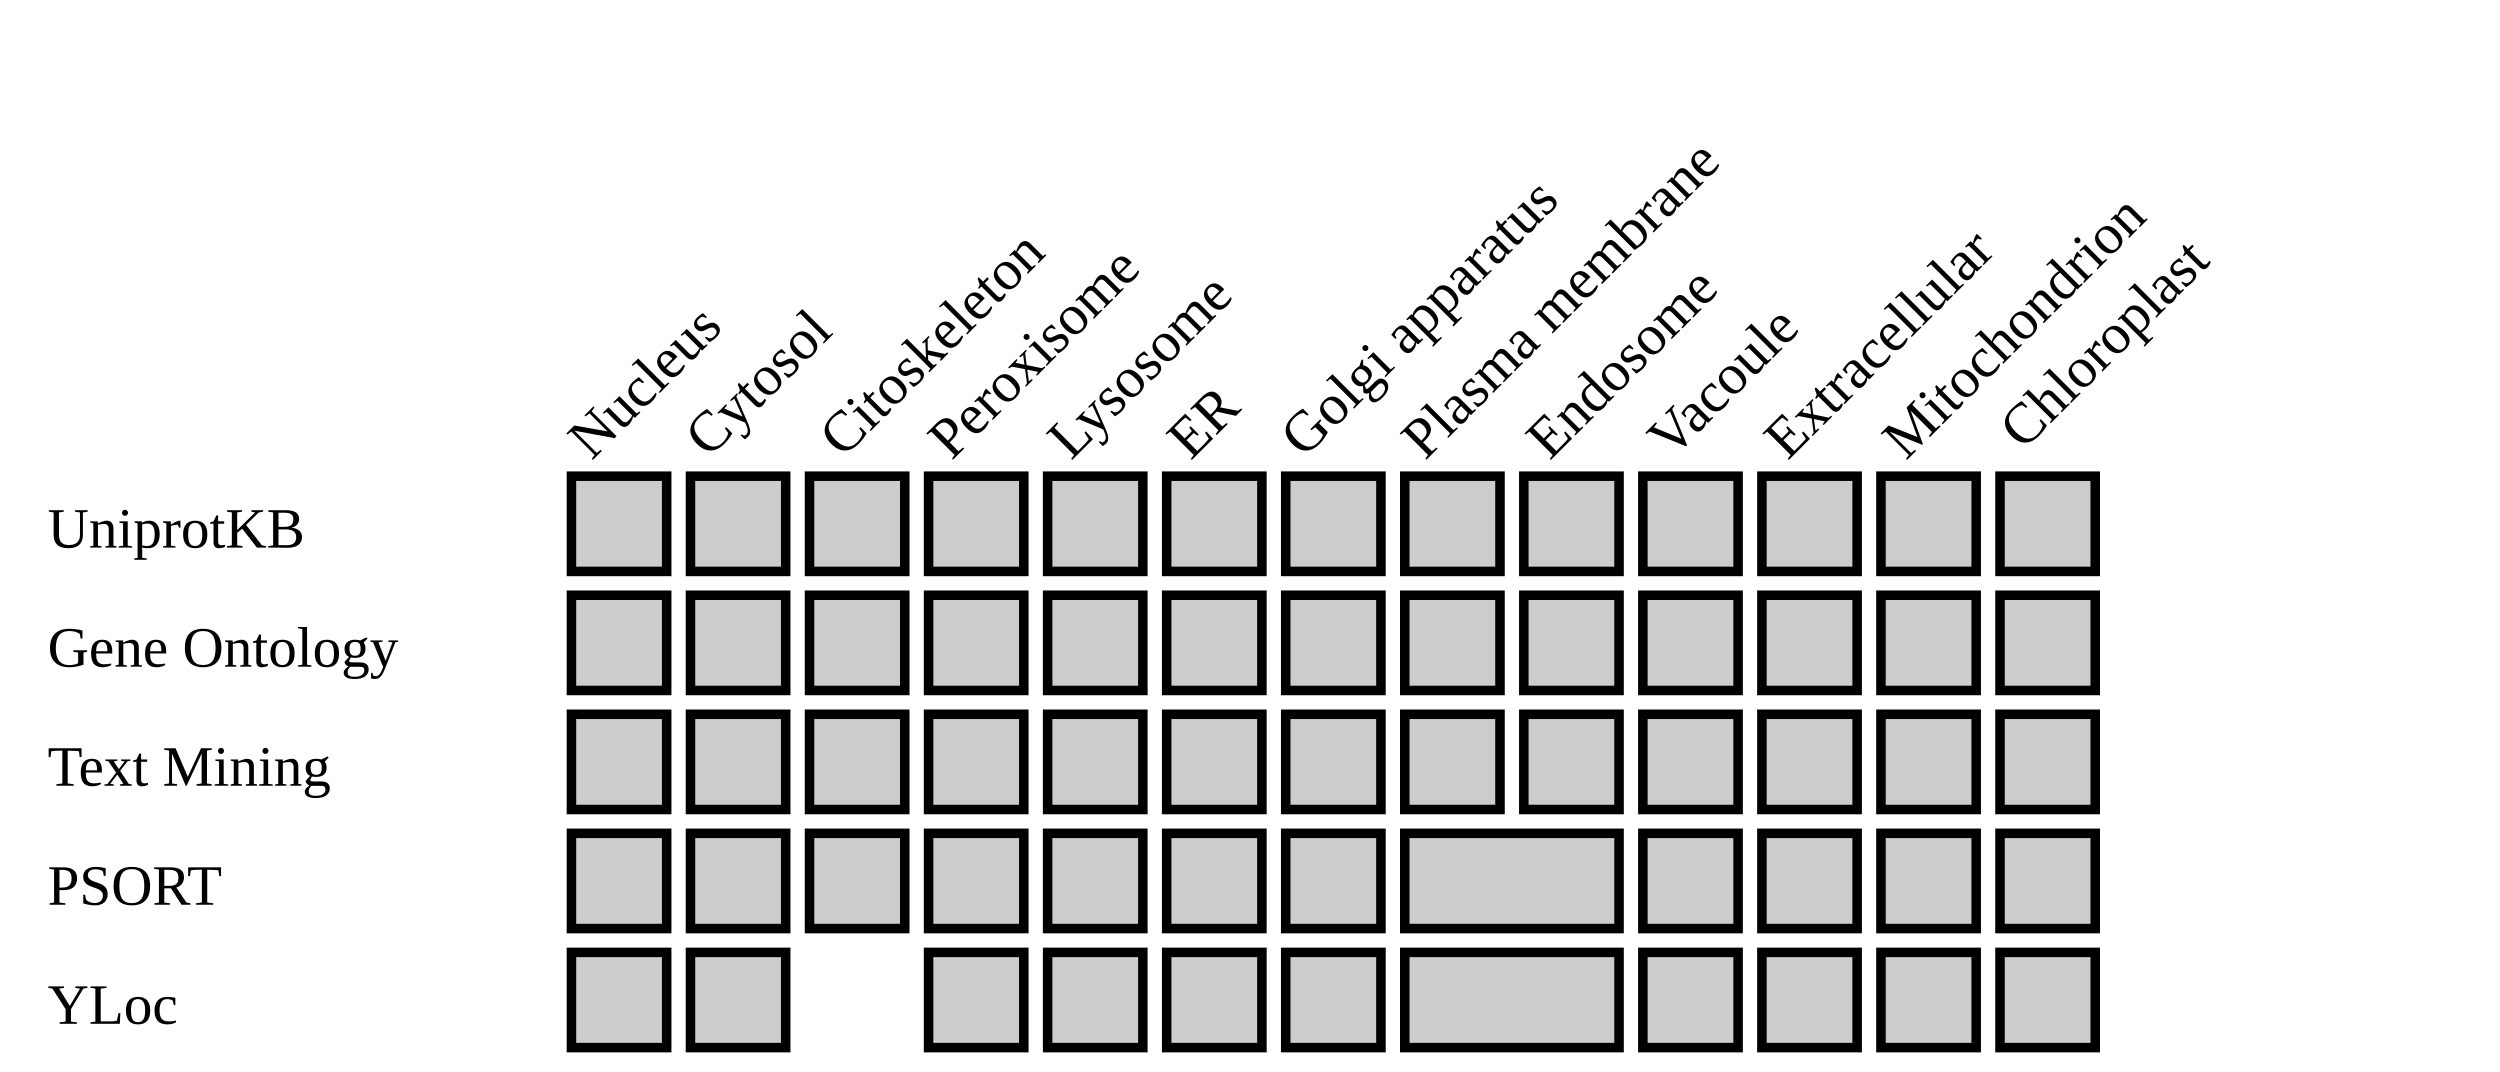
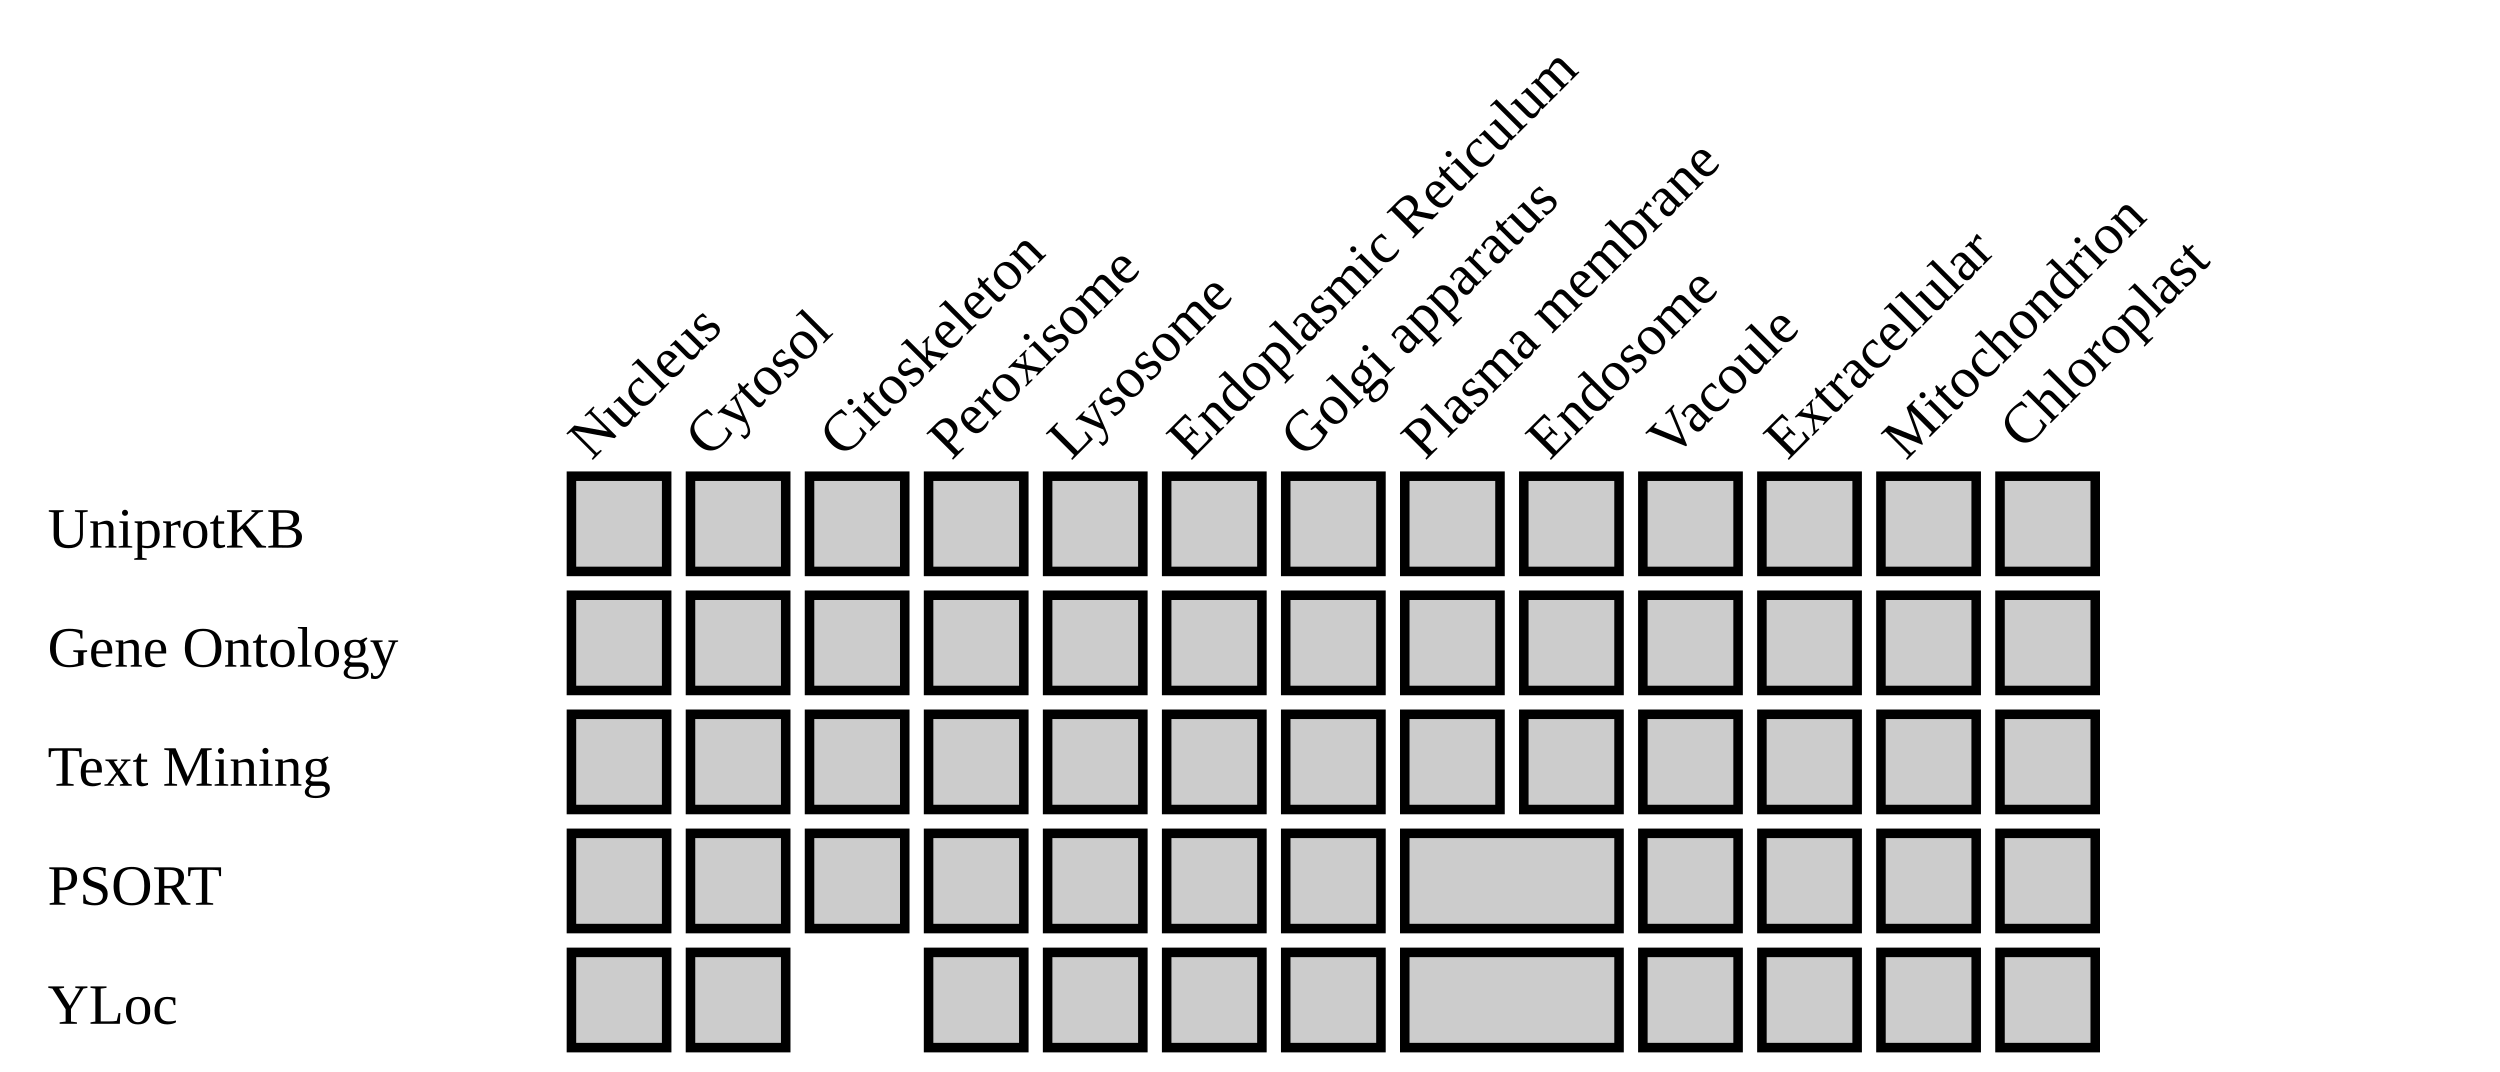
<svg xmlns="http://www.w3.org/2000/svg" version="1.1" width="525" height="225" id="svg2">
  <defs id="defs166" />
  <text x="19.385" y="156.328" id="text4" transform="matrix(0.7071068,-0.7071068,0.7071068,0.7071068,0,0)" style="font-size:12px;fill:#000000">Nucleus</text>
  <text x="37.074" y="173.342" id="text6" transform="matrix(0.7071068,-0.7071068,0.7071068,0.7071068,0,0)" style="font-size:12px;fill:#000000">Cytosol</text>
  <text x="57.02" y="193.289" id="text8" transform="matrix(0.7071068,-0.7071068,0.7071068,0.7071068,0,0)" style="font-size:12px;fill:#000000">Citoskeleton</text>
  <text x="72.837" y="209.78" id="text10" style="font-size:12px;fill:#000000" transform="matrix(0.7071068,-0.7071068,0.7071068,0.7071068,0,0)">Peroxisome</text>
  <text x="90.573" y="227.515" id="text12" style="font-size:12px;fill:#000000" transform="matrix(0.7071068,-0.7071068,0.7071068,0.7071068,0,0)">Lysosome</text>
-   <text x="108.339" y="245.282" id="text14" style="font-size:12px;fill:#000000" transform="matrix(0.7071068,-0.7071068,0.7071068,0.7071068,0,0)">ER</text>
+   <text x="108.339" y="245.282" id="text14" style="font-size:12px;fill:#000000" transform="matrix(0.7071068,-0.7071068,0.7071068,0.7071068,0,0)">Endoplasmic Reticulum</text>
  <text x="125.474" y="261.742" id="text16" style="font-size:12px;fill:#000000" transform="matrix(0.7071068,-0.7071068,0.7071068,0.7071068,0,0)">Golgi apparatus</text>
  <text x="143.134" y="280.077" id="text18" transform="matrix(0.7071068,-0.7071068,0.7071068,0.7071068,0,0)" style="font-size:12px;fill:#000000">Plasma membrane</text>
  <text x="161.653" y="298.595" id="text20" transform="matrix(0.7071068,-0.7071068,0.7071068,0.7071068,0,0)" style="font-size:12px;fill:#000000">Endosome</text>
  <text x="179.878" y="316.443" id="text22" style="font-size:12px;fill:#000000" transform="matrix(0.7071068,-0.7071068,0.7071068,0.7071068,0,0)">Vacoule</text>
  <text x="196.982" y="333.924" id="text24" style="font-size:12px;fill:#000000" transform="matrix(0.7071068,-0.7071068,0.7071068,0.7071068,0,0)">Extracellular</text>
  <text x="214.544" y="351.486" id="text26" transform="matrix(0.7071068,-0.7071068,0.7071068,0.7071068,0,0)" style="font-size:12px;fill:#000000">Mitochondrion</text>
  <text x="233.455" y="367.375" id="text28" transform="matrix(0.7071068,-0.7071068,0.7071068,0.7071068,0,0)" style="font-size:12px;fill:#000000">Chloroplast</text>
  <text x="10" y="115" fill="black" id="text30">UniprotKB</text>
  <rect title="uniprotkb-subcell_nu" x="120" y="100" width="20" height="20" fill="#cccccc" style="stroke:black;stroke-width:2" id="rect32" />
  <rect title="uniprotkb-subcell_cy" x="145" y="100" width="20" height="20" fill="#cccccc" style="stroke:black;stroke-width:2" id="rect34" />
  <rect title="uniprotkb-subcell_cs" x="170" y="100" width="20" height="20" fill="#cccccc" style="stroke:black;stroke-width:2" id="rect36" />
  <rect title="uniprotkb-subcell_pe" x="195" y="100" width="20" height="20" fill="#cccccc" style="stroke:black;stroke-width:2" id="rect38" />
  <rect title="uniprotkb-subcell_ly" x="220" y="100" width="20" height="20" fill="#cccccc" style="stroke:black;stroke-width:2" id="rect40" />
  <rect title="uniprotkb-subcell_er" x="245" y="100" width="20" height="20" fill="#cccccc" style="stroke:black;stroke-width:2" id="rect42" />
  <rect title="uniprotkb-subcell_go" x="270" y="100" width="20" height="20" fill="#cccccc" style="stroke:black;stroke-width:2" id="rect44" />
  <rect title="uniprotkb-subcell_pm" x="295" y="100" width="20" height="20" fill="#cccccc" style="stroke:black;stroke-width:2" id="rect46" />
  <rect title="uniprotkb-subcell_en" x="320" y="100" width="20" height="20" fill="#cccccc" style="stroke:black;stroke-width:2" id="rect48" />
  <rect title="uniprotkb-subcell_va" x="345" y="100" width="20" height="20" fill="#cccccc" style="stroke:black;stroke-width:2" id="rect50" />
  <rect title="uniprotkb-subcell_ex" x="370" y="100" width="20" height="20" fill="#cccccc" style="stroke:black;stroke-width:2" id="rect52" />
  <rect title="uniprotkb-subcell_mi" x="395" y="100" width="20" height="20" fill="#cccccc" style="stroke:black;stroke-width:2" id="rect54" />
  <rect title="uniprotkb-subcell_ch" x="420" y="100" width="20" height="20" fill="#cccccc" style="stroke:black;stroke-width:2" id="rect56" />
  <text x="10" y="140" fill="black" id="text58">Gene Ontology</text>
  <rect title="goa_nu" x="120" y="125" width="20" height="20" fill="#cccccc" style="stroke:black;stroke-width:2" id="rect60" />
  <rect title="goa_cy" x="145" y="125" width="20" height="20" fill="#cccccc" style="stroke:black;stroke-width:2" id="rect62" />
  <rect title="goa_cs" x="170" y="125" width="20" height="20" fill="#cccccc" style="stroke:black;stroke-width:2" id="rect64" />
  <rect title="goa_pe" x="195" y="125" width="20" height="20" fill="#cccccc" style="stroke:black;stroke-width:2" id="rect66" />
  <rect title="goa_ly" x="220" y="125" width="20" height="20" fill="#cccccc" style="stroke:black;stroke-width:2" id="rect68" />
  <rect title="goa_er" x="245" y="125" width="20" height="20" fill="#cccccc" style="stroke:black;stroke-width:2" id="rect70" />
  <rect title="goa_go" x="270" y="125" width="20" height="20" fill="#cccccc" style="stroke:black;stroke-width:2" id="rect72" />
  <rect title="goa_pm" x="295" y="125" width="20" height="20" fill="#cccccc" style="stroke:black;stroke-width:2" id="rect74" />
  <rect title="goa_en" x="320" y="125" width="20" height="20" fill="#cccccc" style="stroke:black;stroke-width:2" id="rect76" />
  <rect title="goa_va" x="345" y="125" width="20" height="20" fill="#cccccc" style="stroke:black;stroke-width:2" id="rect78" />
  <rect title="goa_ex" x="370" y="125" width="20" height="20" fill="#cccccc" style="stroke:black;stroke-width:2" id="rect80" />
  <rect title="goa_mi" x="395" y="125" width="20" height="20" fill="#cccccc" style="stroke:black;stroke-width:2" id="rect82" />
  <rect title="goa_ch" x="420" y="125" width="20" height="20" fill="#cccccc" style="stroke:black;stroke-width:2" id="rect84" />
  <text x="10" y="165" fill="black" id="text86">Text Mining</text>
  <rect title="text_mining_nu" x="120" y="150" width="20" height="20" fill="#cccccc" style="stroke:black;stroke-width:2" id="rect88" />
  <rect title="text_mining_cy" x="145" y="150" width="20" height="20" fill="#cccccc" style="stroke:black;stroke-width:2" id="rect90" />
  <rect title="text_mining_cs" x="170" y="150" width="20" height="20" fill="#cccccc" style="stroke:black;stroke-width:2" id="rect92" />
  <rect title="text_mining_pe" x="195" y="150" width="20" height="20" fill="#cccccc" style="stroke:black;stroke-width:2" id="rect94" />
  <rect title="text_mining_ly" x="220" y="150" width="20" height="20" fill="#cccccc" style="stroke:black;stroke-width:2" id="rect96" />
  <rect title="text_mining_er" x="245" y="150" width="20" height="20" fill="#cccccc" style="stroke:black;stroke-width:2" id="rect98" />
  <rect title="text_mining_go" x="270" y="150" width="20" height="20" fill="#cccccc" style="stroke:black;stroke-width:2" id="rect100" />
  <rect title="text_mining_pm" x="295" y="150" width="20" height="20" fill="#cccccc" style="stroke:black;stroke-width:2" id="rect102" />
  <rect title="text_mining_en" x="320" y="150" width="20" height="20" fill="#cccccc" style="stroke:black;stroke-width:2" id="rect104" />
  <rect title="text_mining_va" x="345" y="150" width="20" height="20" fill="#cccccc" style="stroke:black;stroke-width:2" id="rect106" />
  <rect title="text_mining_ex" x="370" y="150" width="20" height="20" fill="#cccccc" style="stroke:black;stroke-width:2" id="rect108" />
  <rect title="text_mining_mi" x="395" y="150" width="20" height="20" fill="#cccccc" style="stroke:black;stroke-width:2" id="rect110" />
  <rect title="text_mining_ch" x="420" y="150" width="20" height="20" fill="#cccccc" style="stroke:black;stroke-width:2" id="rect112" />
  <text x="10" y="190" fill="black" id="text114">PSORT</text>
  <rect title="psort_nu" x="120" y="175" width="20" height="20" fill="#cccccc" style="stroke:black;stroke-width:2" id="rect116" />
  <rect title="psort_cy" x="145" y="175" width="20" height="20" fill="#cccccc" style="stroke:black;stroke-width:2" id="rect118" />
  <rect title="psort_cs" x="170" y="175" width="20" height="20" fill="#cccccc" style="stroke:black;stroke-width:2" id="rect120" />
  <rect title="psort_pe" x="195" y="175" width="20" height="20" fill="#cccccc" style="stroke:black;stroke-width:2" id="rect122" />
  <rect title="psort_ly" x="220" y="175" width="20" height="20" fill="#cccccc" style="stroke:black;stroke-width:2" id="rect124" />
  <rect title="psort_er" x="245" y="175" width="20" height="20" fill="#cccccc" style="stroke:black;stroke-width:2" id="rect126" />
  <rect title="psort_go" x="270" y="175" width="20" height="20" fill="#cccccc" style="stroke:black;stroke-width:2" id="rect128" />
  <rect title="psort_pm" x="295" y="175" width="45" height="20" fill="#cccccc" style="stroke:black;stroke-width:2" id="rect130" />
  <rect title="psort_va" x="345" y="175" width="20" height="20" fill="#cccccc" style="stroke:black;stroke-width:2" id="rect132" />
  <rect title="psort_ex" x="370" y="175" width="20" height="20" fill="#cccccc" style="stroke:black;stroke-width:2" id="rect134" />
  <rect title="psort_mi" x="395" y="175" width="20" height="20" fill="#cccccc" style="stroke:black;stroke-width:2" id="rect136" />
  <rect title="psort_ch" x="420" y="175" width="20" height="20" fill="#cccccc" style="stroke:black;stroke-width:2" id="rect138" />
  <text x="10" y="215" fill="black" id="text140">YLoc</text>
  <rect title="yloc_nu" x="120" y="200" width="20" height="20" fill="#cccccc" style="stroke:black;stroke-width:2" id="rect142" />
  <rect title="yloc_cy" x="145" y="200" width="20" height="20" fill="#cccccc" style="stroke:black;stroke-width:2" id="rect144" />
  <rect title="yloc_pe" x="195" y="200" width="20" height="20" fill="#cccccc" style="stroke:black;stroke-width:2" id="rect146" />
  <rect title="yloc_ly" x="220" y="200" width="20" height="20" fill="#cccccc" style="stroke:black;stroke-width:2" id="rect148" />
  <rect title="yloc_er" x="245" y="200" width="20" height="20" fill="#cccccc" style="stroke:black;stroke-width:2" id="rect150" />
  <rect title="yloc_go" x="270" y="200" width="20" height="20" fill="#cccccc" style="stroke:black;stroke-width:2" id="rect152" />
  <rect title="yloc_pm" x="295" y="200" width="45" height="20" fill="#cccccc" style="stroke:black;stroke-width:2" id="rect154" />
  <rect title="yloc_va" x="345" y="200" width="20" height="20" fill="#cccccc" style="stroke:black;stroke-width:2" id="rect156" />
  <rect title="yloc_ex" x="370" y="200" width="20" height="20" fill="#cccccc" style="stroke:black;stroke-width:2" id="rect158" />
  <rect title="yloc_mi" x="395" y="200" width="20" height="20" fill="#cccccc" style="stroke:black;stroke-width:2" id="rect160" />
  <rect title="yloc_ch" x="420" y="200" width="20" height="20" fill="#cccccc" style="stroke:black;stroke-width:2" id="rect162" />
</svg>
